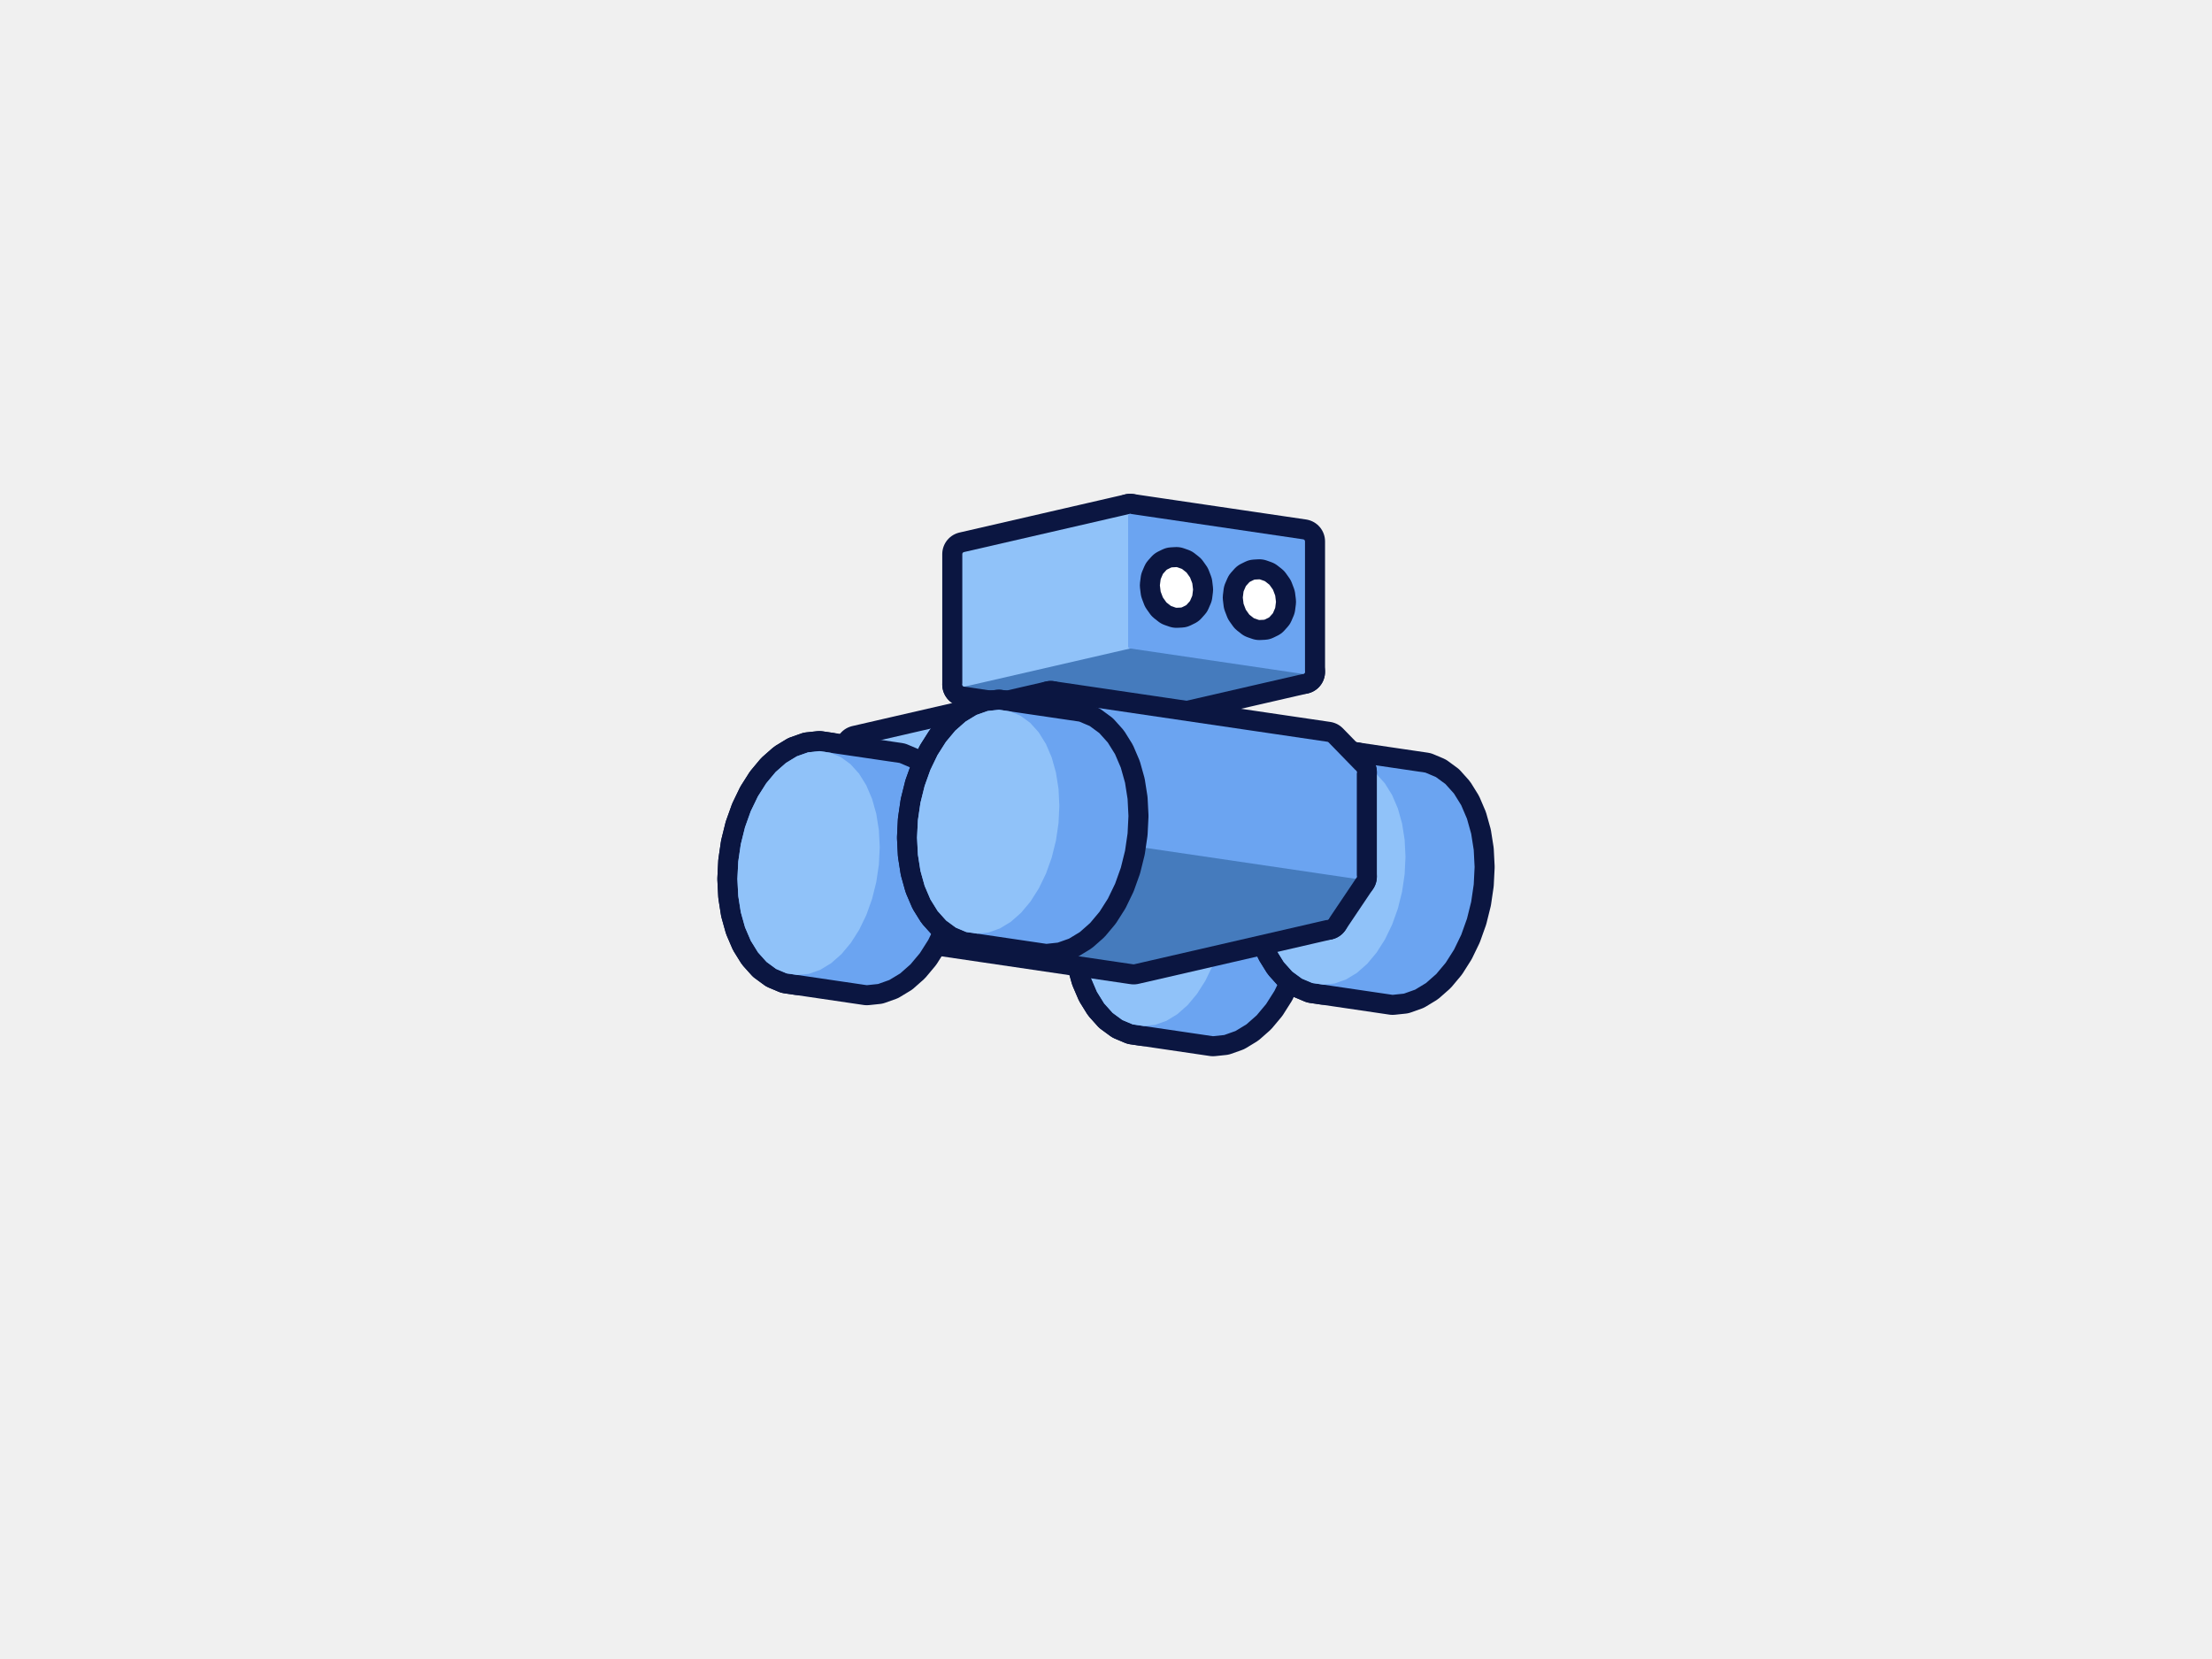
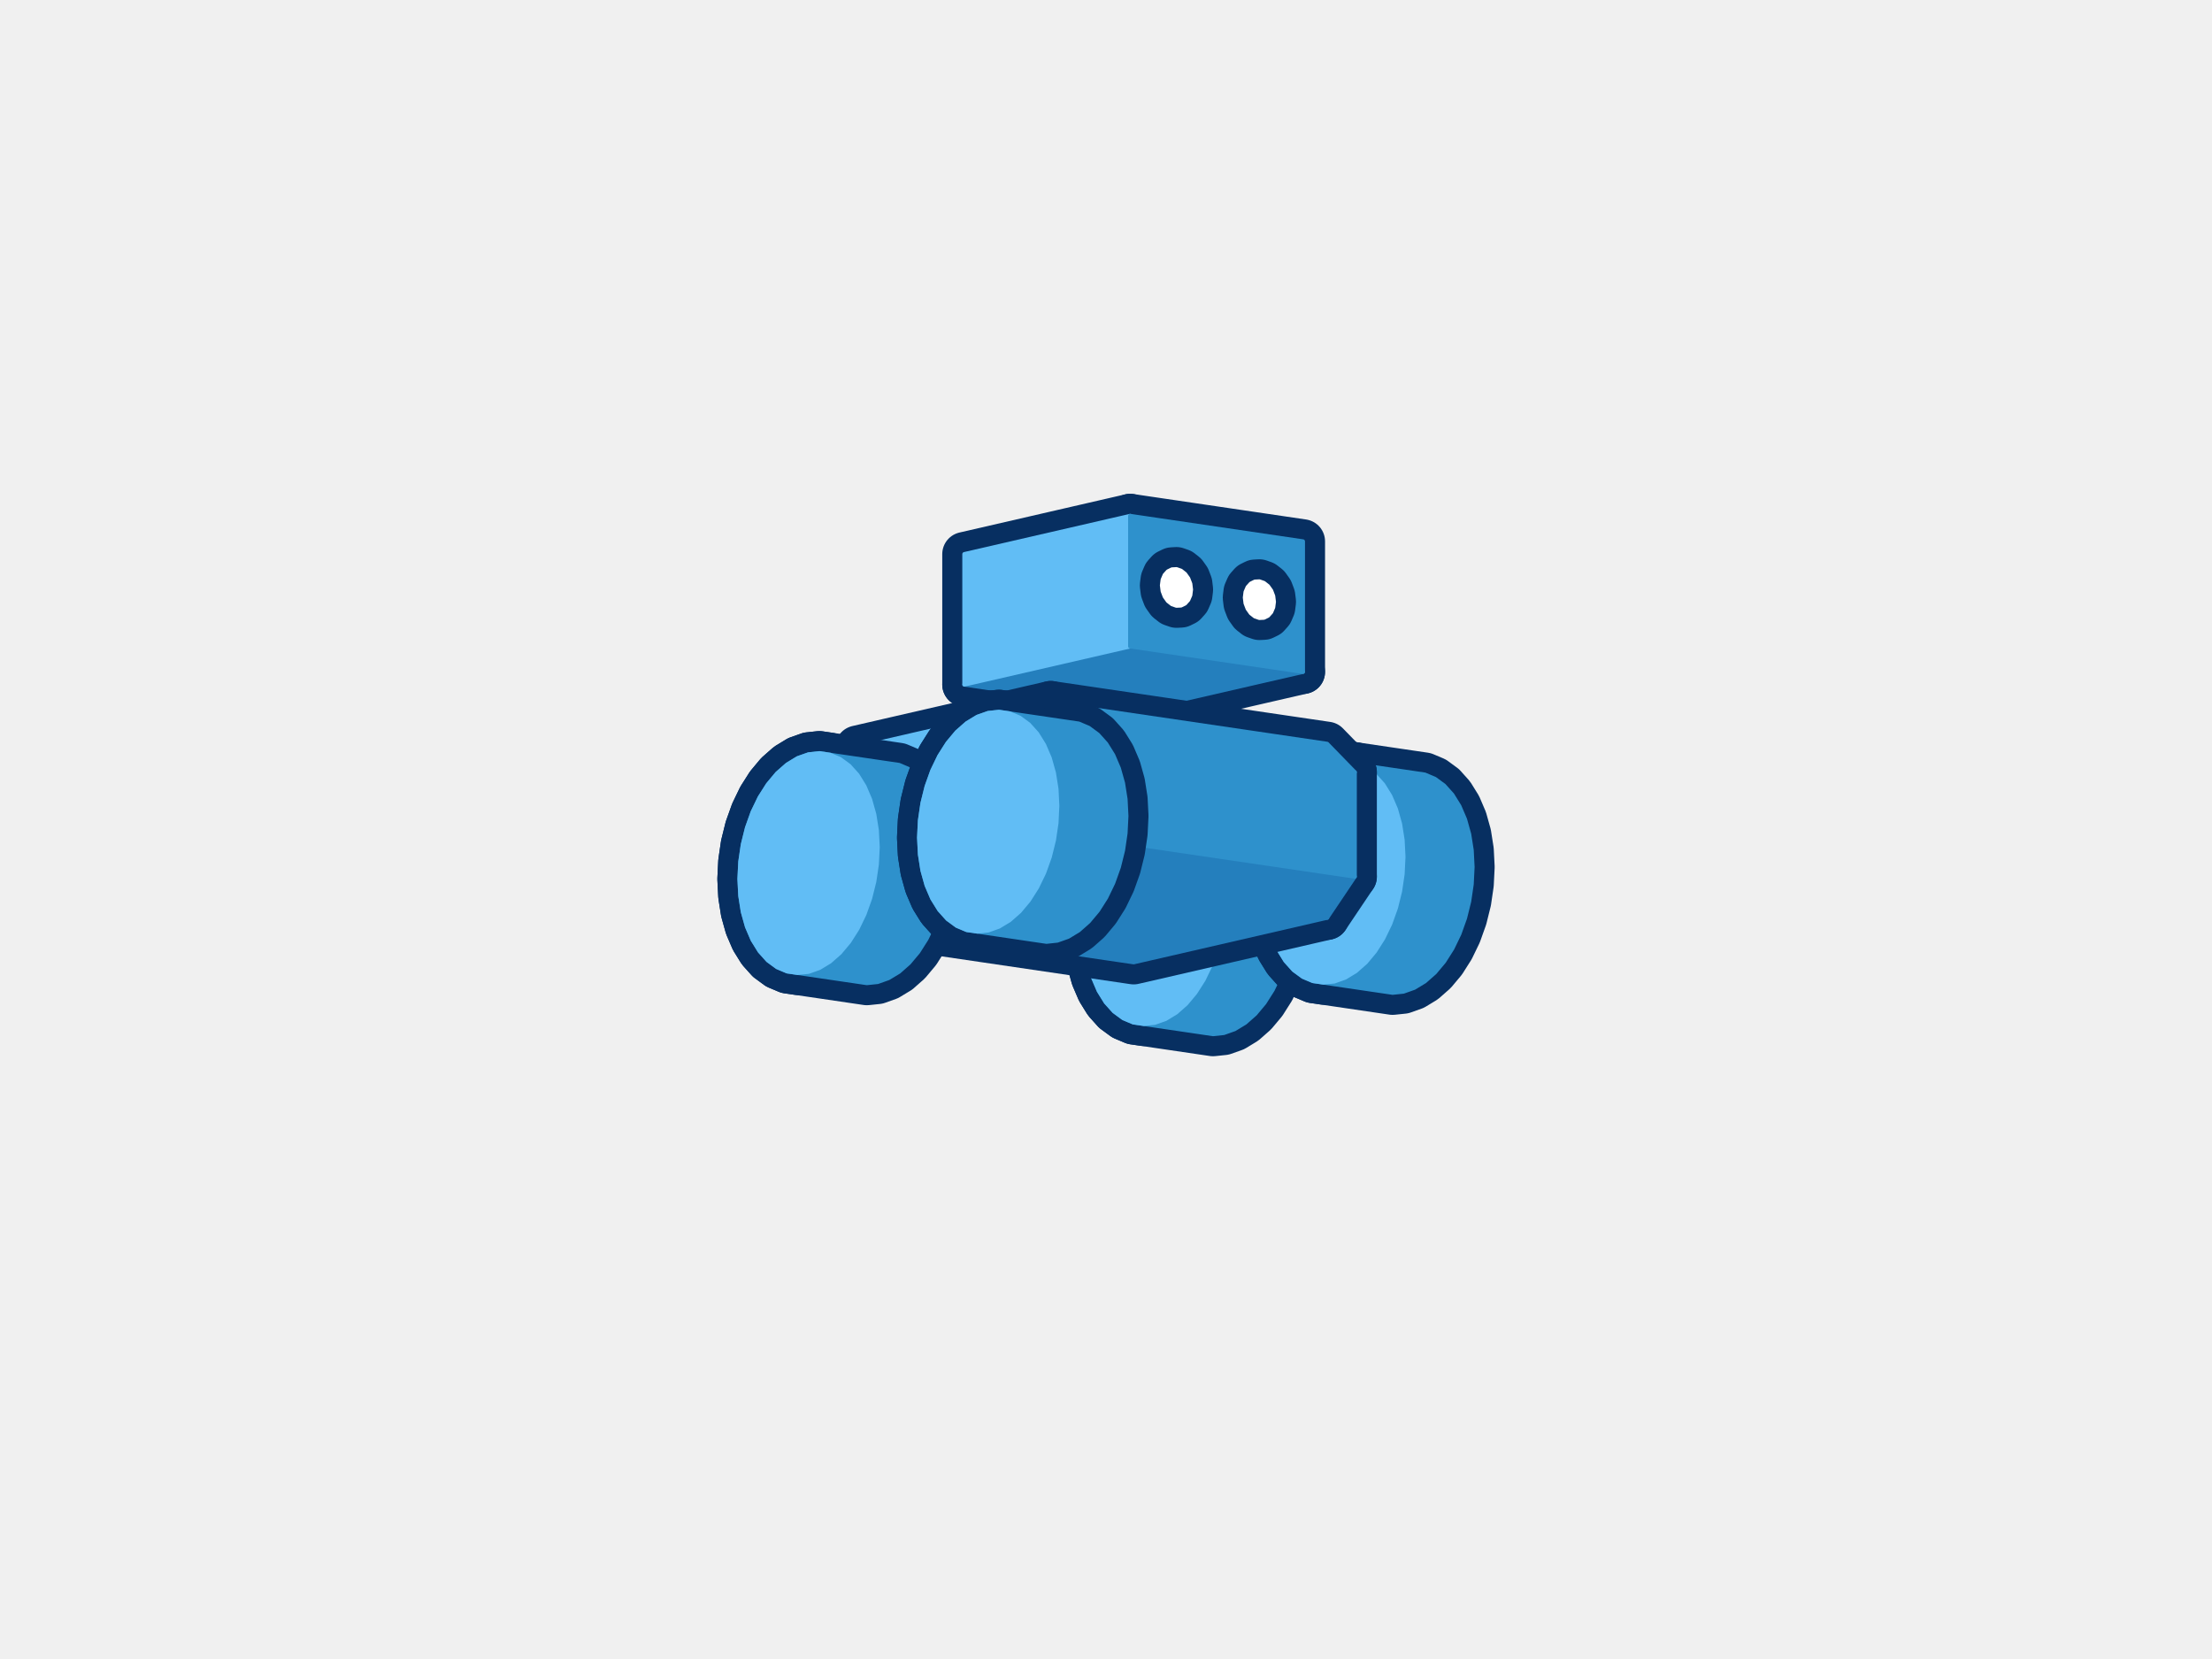
<svg xmlns="http://www.w3.org/2000/svg" viewBox="0 0 800 600">
  <defs>
    <filter id="roundCorners">
      <feGaussianBlur in="SourceGraphic" stdDeviation="2" result="blur" />
      <feColorMatrix in="blur" type="matrix" values="1 0 0 0 0  0 1 0 0 0  0 0 1 0 0  0 0 0 19 -9" result="goo" />
      <feComposite in="SourceGraphic" in2="goo" operator="atop" />
    </filter>
  </defs>
  <g id="wheel_bl">
-     <g stroke="#0b1641" stroke-width="16" stroke-linejoin="round" fill="none">
+     <g stroke="#072f61" stroke-width="16" stroke-linejoin="round" fill="none">
      <polygon points="392.63,336.34 392.94,330.12 393.85,323.91 395.35,317.87 397.40,312.13 399.95,306.86 402.93,302.16 406.27,298.17 409.89,294.98 413.71,292.66 417.62,291.27 421.53,290.86 446.51,294.54 450.33,295.10 453.95,296.63 457.29,299.08 460.27,302.40 462.82,306.51 464.87,311.30 466.37,316.65 467.28,322.44 467.59,328.52 467.28,334.74 466.37,340.95 464.87,346.99 462.82,352.73 460.27,358.00 457.29,362.70 453.95,366.69 450.33,369.88 446.51,372.20 442.60,373.59 438.70,374.00 413.71,370.32 409.89,369.76 406.27,368.23 402.93,365.78 399.95,362.46 397.40,358.35 395.35,353.56 393.85,348.21 392.94,342.42" />
      <polygon points="442.60,324.84 442.30,318.76 441.38,312.97 439.88,307.61 437.83,302.82 435.29,298.72 432.30,295.40 428.96,292.95 425.34,291.42 421.53,290.86 417.62,291.27 413.71,292.66 409.89,294.98 406.27,298.17 402.93,302.16 399.95,306.86 397.40,312.13 395.35,317.87 393.85,323.91 392.94,330.12 392.63,336.34 392.94,342.42 393.85,348.21 395.35,353.56 397.40,358.35 399.95,362.46 402.93,365.78 406.27,368.23 409.89,369.76 413.71,370.32 417.62,369.90 421.53,368.52 425.34,366.20 428.96,363.01 432.30,359.01 435.29,354.32 437.83,349.04 439.88,343.31 441.38,337.27 442.30,331.06" />
    </g>
    <g stroke-linejoin="round">
-       <polygon points="392.63,336.34 392.94,330.12 393.85,323.91 395.35,317.87 397.40,312.13 399.95,306.86 402.93,302.16 406.27,298.17 409.89,294.98 413.71,292.66 417.62,291.27 421.53,290.86 446.51,294.54 450.33,295.10 453.95,296.63 457.29,299.08 460.27,302.40 462.82,306.51 464.87,311.30 466.37,316.65 467.28,322.44 467.59,328.52 467.28,334.74 466.37,340.95 464.87,346.99 462.82,352.73 460.27,358.00 457.29,362.70 453.95,366.69 450.33,369.88 446.51,372.20 442.60,373.59 438.70,374.00 413.71,370.32 409.89,369.76 406.27,368.23 402.93,365.78 399.95,362.46 397.40,358.35 395.35,353.56 393.85,348.21 392.94,342.42" fill="#6ba4f1" stroke="#6ba4f1" stroke-width="1.5" />
-       <polygon points="442.60,324.84 442.30,318.76 441.38,312.97 439.88,307.61 437.83,302.82 435.29,298.72 432.30,295.40 428.96,292.95 425.34,291.42 421.53,290.86 417.62,291.27 413.71,292.66 409.89,294.98 406.27,298.17 402.93,302.16 399.95,306.86 397.40,312.13 395.35,317.87 393.85,323.91 392.94,330.12 392.63,336.34 392.94,342.42 393.85,348.21 395.35,353.56 397.40,358.35 399.95,362.46 402.93,365.78 406.27,368.23 409.89,369.76 413.71,370.32 417.62,369.90 421.53,368.52 425.34,366.20 428.96,363.01 432.30,359.01 435.29,354.32 437.83,349.04 439.88,343.31 441.38,337.27 442.30,331.06" fill="#90c2f9" stroke="#90c2f9" stroke-width="1.5" />
+       <polygon points="392.63,336.34 392.94,330.12 393.85,323.91 395.35,317.87 397.40,312.13 399.95,306.86 402.93,302.16 406.27,298.17 409.89,294.98 413.71,292.66 417.62,291.27 421.53,290.86 446.51,294.54 450.33,295.10 453.95,296.63 457.29,299.08 460.27,302.40 462.82,306.51 464.87,311.30 466.37,316.65 467.28,322.44 467.59,328.52 467.28,334.74 466.37,340.95 464.87,346.99 462.82,352.73 460.27,358.00 457.29,362.70 453.95,366.69 450.33,369.88 446.51,372.20 442.60,373.59 438.70,374.00 413.71,370.32 409.89,369.76 406.27,368.23 402.93,365.78 399.95,362.46 397.40,358.35 395.35,353.56 393.85,348.21 392.94,342.42" fill="#2e91cc" stroke="#2e91cc" stroke-width="1.5" />
+       <polygon points="442.60,324.84 442.30,318.76 441.38,312.97 439.88,307.61 437.83,302.82 435.29,298.72 432.30,295.40 428.96,292.95 425.34,291.42 421.53,290.86 417.62,291.27 413.71,292.66 409.89,294.98 406.27,298.17 402.93,302.16 399.95,306.86 397.40,312.13 395.35,317.87 393.85,323.91 392.94,330.12 392.63,336.34 392.94,342.42 393.85,348.21 395.35,353.56 397.40,358.35 399.95,362.46 402.93,365.78 406.27,368.23 409.89,369.76 413.71,370.32 417.62,369.90 421.53,368.52 425.34,366.20 428.96,363.01 432.30,359.01 435.29,354.32 437.83,349.04 439.88,343.31 441.38,337.27 442.30,331.06" fill="#61bdf5" stroke="#61bdf5" stroke-width="1.5" />
    </g>
  </g>
  <g id="wheel_fl">
-     <g stroke="#0b1641" stroke-width="16" stroke-linejoin="round" fill="none">
+     <g stroke="#072f61" stroke-width="16" stroke-linejoin="round" fill="none">
      <polygon points="457.60,321.38 457.90,315.16 458.82,308.95 460.32,302.91 462.37,297.18 464.92,291.90 467.90,287.20 471.24,283.21 474.86,280.02 478.68,277.70 482.58,276.31 486.49,275.90 511.48,279.58 515.29,280.14 518.92,281.67 522.26,284.12 525.24,287.44 527.79,291.55 529.84,296.34 531.34,301.69 532.25,307.48 532.56,313.56 532.25,319.78 531.34,325.99 529.84,332.03 527.79,337.77 525.24,343.04 522.26,347.74 518.92,351.73 515.29,354.93 511.48,357.24 507.57,358.63 503.66,359.04 478.68,355.36 474.86,354.80 471.24,353.27 467.90,350.82 464.92,347.50 462.37,343.39 460.32,338.60 458.82,333.25 457.90,327.46" />
      <polygon points="507.57,309.88 507.26,303.80 506.35,298.01 504.85,292.65 502.80,287.87 500.25,283.76 497.27,280.44 493.93,277.99 490.31,276.46 486.49,275.90 482.58,276.31 478.68,277.70 474.86,280.02 471.24,283.21 467.90,287.20 464.92,291.90 462.37,297.18 460.32,302.91 458.82,308.95 457.90,315.16 457.60,321.38 457.90,327.46 458.82,333.25 460.32,338.60 462.37,343.39 464.92,347.50 467.90,350.82 471.24,353.27 474.86,354.80 478.68,355.36 482.58,354.95 486.49,353.56 490.31,351.24 493.93,348.05 497.27,344.05 500.25,339.36 502.80,334.08 504.85,328.35 506.35,322.31 507.26,316.10" />
    </g>
    <g stroke-linejoin="round">
-       <polygon points="457.60,321.38 457.90,315.16 458.82,308.95 460.32,302.91 462.37,297.18 464.92,291.90 467.90,287.20 471.24,283.21 474.86,280.02 478.68,277.70 482.58,276.31 486.49,275.90 511.48,279.58 515.29,280.14 518.92,281.67 522.26,284.12 525.24,287.44 527.79,291.55 529.84,296.34 531.34,301.69 532.25,307.48 532.56,313.56 532.25,319.78 531.34,325.99 529.84,332.03 527.79,337.77 525.24,343.04 522.26,347.74 518.92,351.73 515.29,354.93 511.48,357.24 507.57,358.63 503.66,359.04 478.68,355.36 474.86,354.80 471.24,353.27 467.90,350.82 464.92,347.50 462.37,343.39 460.32,338.60 458.82,333.25 457.90,327.46" fill="#6ba4f1" stroke="#6ba4f1" stroke-width="1.5" />
-       <polygon points="507.57,309.88 507.26,303.80 506.35,298.01 504.85,292.65 502.80,287.87 500.25,283.76 497.27,280.44 493.93,277.99 490.31,276.46 486.49,275.90 482.58,276.31 478.68,277.70 474.86,280.02 471.24,283.21 467.90,287.20 464.92,291.90 462.37,297.18 460.32,302.91 458.82,308.95 457.90,315.16 457.60,321.38 457.90,327.46 458.82,333.25 460.32,338.60 462.37,343.39 464.92,347.50 467.90,350.82 471.24,353.27 474.86,354.80 478.68,355.36 482.58,354.95 486.49,353.56 490.31,351.24 493.93,348.05 497.27,344.05 500.25,339.36 502.80,334.08 504.85,328.35 506.35,322.31 507.26,316.10" fill="#90c2f9" stroke="#90c2f9" stroke-width="1.5" />
+       <polygon points="457.60,321.38 457.90,315.16 458.82,308.95 460.32,302.91 462.37,297.18 464.92,291.90 467.90,287.20 471.24,283.21 474.86,280.02 478.68,277.70 482.58,276.31 486.49,275.90 511.48,279.58 515.29,280.14 518.92,281.67 522.26,284.12 525.24,287.44 527.79,291.55 529.84,296.34 531.34,301.69 532.25,307.48 532.56,313.56 532.25,319.78 531.34,325.99 529.84,332.03 527.79,337.77 525.24,343.04 522.26,347.74 518.92,351.73 515.29,354.93 511.48,357.24 507.57,358.63 503.66,359.04 478.68,355.36 474.86,354.80 471.24,353.27 467.90,350.82 464.92,347.50 462.37,343.39 460.32,338.60 458.82,333.25 457.90,327.46" fill="#2e91cc" stroke="#2e91cc" stroke-width="1.5" />
+       <polygon points="507.57,309.88 507.26,303.80 506.35,298.01 504.85,292.65 502.80,287.87 500.25,283.76 497.27,280.44 493.93,277.99 490.31,276.46 486.49,275.90 482.58,276.31 478.68,277.70 474.86,280.02 471.24,283.21 467.90,287.20 464.92,291.90 462.37,297.18 460.32,302.91 458.82,308.95 457.90,315.16 457.60,321.38 457.90,327.46 458.82,333.25 460.32,338.60 462.37,343.39 464.92,347.50 467.90,350.82 471.24,353.27 474.86,354.80 478.68,355.36 482.58,354.95 486.49,353.56 490.31,351.24 493.93,348.05 497.27,344.05 500.25,339.36 502.80,334.08 504.85,328.35 506.35,322.31 507.26,316.10" fill="#61bdf5" stroke="#61bdf5" stroke-width="1.5" />
    </g>
  </g>
  <g id="head">
-     <g stroke="#0b1641" stroke-width="16" stroke-linejoin="round" fill="none">
+     <g stroke="#072f61" stroke-width="16" stroke-linejoin="round" fill="none">
      <polygon points="348.78,247.58 411.24,256.78 471.22,242.98 408.75,233.77" />
      <polygon points="348.78,247.58 408.75,233.77 408.75,186.59 348.78,200.40" />
      <polygon points="408.75,233.77 471.22,242.98 471.22,195.80 408.75,186.59" />
    </g>
    <g stroke-linejoin="round">
-       <polygon points="348.78,247.58 411.24,256.78 471.22,242.98 408.75,233.77" fill="#457bbd" stroke="#457bbd" stroke-width="1.5" />
-       <polygon points="348.78,247.58 408.75,233.77 408.75,186.59 348.78,200.40" fill="#90c2f9" stroke="#90c2f9" stroke-width="1.5" />
-       <polygon points="408.75,233.77 471.22,242.98 471.22,195.80 408.75,186.59" fill="#6ba4f1" stroke="#6ba4f1" stroke-width="1.5" />
+       <polygon points="348.78,247.58 411.24,256.78 471.22,242.98 408.75,233.77" fill="#247fbd" stroke="#247fbd" stroke-width="1.5" />
+       <polygon points="348.78,247.58 408.75,233.77 408.75,186.59 348.78,200.40" fill="#61bdf5" stroke="#61bdf5" stroke-width="1.5" />
+       <polygon points="408.75,233.77 471.22,242.98 471.22,195.80 408.75,186.59" fill="#2e91cc" stroke="#2e91cc" stroke-width="1.5" />
    </g>
  </g>
  <g id="eyes">
-     <g stroke="#0b1641" stroke-width="16" stroke-linejoin="round" fill="none">
+     <g stroke="#072f61" stroke-width="16" stroke-linejoin="round" fill="none">
      <polygon points="450.23,216.11 450.48,214.10 451.23,212.37 452.39,211.08 453.85,210.36 455.47,210.27 457.09,210.84 458.56,211.99 459.72,213.62 460.46,215.57 460.72,217.65 460.46,219.66 459.72,221.39 458.56,222.68 457.09,223.40 455.47,223.48 453.85,222.92 452.39,221.77 451.23,220.14 450.48,218.18" />
      <polygon points="420.24,211.69 420.50,209.68 421.24,207.95 422.40,206.66 423.87,205.94 425.49,205.85 427.11,206.42 428.57,207.57 429.73,209.20 430.48,211.15 430.73,213.23 430.48,215.24 429.73,216.97 428.57,218.26 427.11,218.98 425.49,219.06 423.87,218.50 422.40,217.35 421.24,215.72 420.50,213.77" />
    </g>
    <g stroke-linejoin="round">
      <polygon points="450.23,216.11 450.48,214.10 451.23,212.37 452.39,211.08 453.85,210.36 455.47,210.27 457.09,210.84 458.56,211.99 459.72,213.62 460.46,215.57 460.72,217.65 460.46,219.66 459.72,221.39 458.56,222.68 457.09,223.40 455.47,223.48 453.85,222.92 452.39,221.77 451.23,220.14 450.48,218.18" fill="white" stroke="white" stroke-width="1.5" />
      <polygon points="420.24,211.69 420.50,209.68 421.24,207.95 422.40,206.66 423.87,205.94 425.49,205.85 427.11,206.42 428.57,207.57 429.73,209.20 430.48,211.15 430.73,213.23 430.48,215.24 429.73,216.97 428.57,218.26 427.11,218.98 425.49,219.06 423.87,218.50 422.40,217.35 421.24,215.72 420.50,213.77" fill="white" stroke="white" stroke-width="1.5" />
    </g>
  </g>
  <g id="body">
-     <g stroke="#0b1641" stroke-width="16" stroke-linejoin="round" fill="none">
+     <g stroke="#072f61" stroke-width="16" stroke-linejoin="round" fill="none">
      <polygon points="310.04,333.29 410.00,348.02 479.96,331.91 380.01,317.18" />
      <polygon points="390.00,264.56 489.96,279.29 479.96,269.01 380.01,254.28" />
      <polygon points="380.01,317.18 479.96,331.91 489.96,317.03 390.00,302.30" />
      <polygon points="390.00,302.30 489.96,317.03 489.96,279.29 390.00,264.56" />
      <polygon points="310.04,333.29 380.01,317.18 390.00,302.30 390.00,264.56 380.01,254.28 310.04,270.39" />
    </g>
    <g stroke-linejoin="round">
-       <polygon points="310.04,333.29 410.00,348.02 479.96,331.91 380.01,317.18" fill="#457bbd" stroke="#457bbd" stroke-width="1.5" />
-       <polygon points="390.00,264.56 489.96,279.29 479.96,269.01 380.01,254.28" fill="#6ba4f1" stroke="#6ba4f1" stroke-width="1.5" />
-       <polygon points="380.01,317.18 479.96,331.91 489.96,317.03 390.00,302.30" fill="#457bbd" stroke="#457bbd" stroke-width="1.5" />
-       <polygon points="390.00,302.30 489.96,317.03 489.96,279.29 390.00,264.56" fill="#6ba4f1" stroke="#6ba4f1" stroke-width="1.5" />
-       <polygon points="310.04,333.29 380.01,317.18 390.00,302.30 390.00,264.56 380.01,254.28 310.04,270.39" fill="#90c2f9" stroke="#90c2f9" stroke-width="1.5" />
+       <polygon points="310.04,333.29 410.00,348.02 479.96,331.91 380.01,317.18" fill="#247fbd" stroke="#247fbd" stroke-width="1.5" />
+       <polygon points="390.00,264.56 489.96,279.29 479.96,269.01 380.01,254.28" fill="#2e91cc" stroke="#2e91cc" stroke-width="1.5" />
+       <polygon points="380.01,317.18 479.96,331.91 489.96,317.03 390.00,302.30" fill="#247fbd" stroke="#247fbd" stroke-width="1.5" />
+       <polygon points="390.00,302.30 489.96,317.03 489.96,279.29 390.00,264.56" fill="#2e91cc" stroke="#2e91cc" stroke-width="1.5" />
+       <polygon points="310.04,333.29 380.01,317.18 390.00,302.30 390.00,264.56 380.01,254.28 310.04,270.39" fill="#61bdf5" stroke="#61bdf5" stroke-width="1.5" />
    </g>
  </g>
  <g id="wheel_br">
-     <g stroke="#0b1641" stroke-width="16" stroke-linejoin="round" fill="none">
+     <g stroke="#072f61" stroke-width="16" stroke-linejoin="round" fill="none">
      <polygon points="267.44,317.89 267.75,311.67 268.66,305.46 270.16,299.42 272.21,293.69 274.76,288.41 277.74,283.72 281.08,279.72 284.71,276.53 288.52,274.21 292.43,272.83 296.34,272.41 321.32,276.09 325.14,276.65 328.76,278.18 332.10,280.63 335.08,283.95 337.63,288.06 339.68,292.85 341.18,298.20 342.10,303.99 342.40,310.07 342.10,316.29 341.18,322.50 339.68,328.55 337.63,334.28 335.08,339.55 332.10,344.25 328.76,348.24 325.14,351.44 321.32,353.75 317.42,355.14 313.51,355.55 288.52,351.87 284.71,351.31 281.08,349.78 277.74,347.33 274.76,344.01 272.21,339.90 270.16,335.12 268.66,329.76 267.75,323.97" />
      <polygon points="317.42,306.39 317.11,300.31 316.19,294.52 314.69,289.17 312.64,284.38 310.10,280.27 307.11,276.95 303.77,274.50 300.15,272.97 296.34,272.41 292.43,272.83 288.52,274.21 284.71,276.53 281.08,279.72 277.74,283.72 274.76,288.41 272.21,293.69 270.16,299.42 268.66,305.46 267.75,311.67 267.44,317.89 267.75,323.97 268.66,329.76 270.16,335.12 272.21,339.90 274.76,344.01 277.74,347.33 281.08,349.78 284.71,351.31 288.52,351.87 292.43,351.46 296.34,350.07 300.15,347.75 303.77,344.56 307.11,340.57 310.10,335.87 312.64,330.60 314.69,324.86 316.19,318.82 317.11,312.61" />
    </g>
    <g stroke-linejoin="round">
-       <polygon points="267.44,317.89 267.75,311.67 268.66,305.46 270.16,299.42 272.21,293.69 274.76,288.41 277.74,283.72 281.08,279.72 284.71,276.53 288.52,274.21 292.43,272.83 296.34,272.41 321.32,276.09 325.14,276.65 328.76,278.18 332.10,280.63 335.08,283.95 337.63,288.06 339.68,292.85 341.18,298.20 342.10,303.99 342.40,310.07 342.10,316.29 341.18,322.50 339.68,328.55 337.63,334.28 335.08,339.55 332.10,344.25 328.76,348.24 325.14,351.44 321.32,353.75 317.42,355.14 313.51,355.55 288.52,351.87 284.71,351.31 281.08,349.78 277.74,347.33 274.76,344.01 272.21,339.90 270.16,335.12 268.66,329.76 267.75,323.97" fill="#6ba4f1" stroke="#6ba4f1" stroke-width="1.5" />
-       <polygon points="317.42,306.39 317.11,300.31 316.19,294.52 314.69,289.17 312.64,284.38 310.10,280.27 307.11,276.95 303.77,274.50 300.15,272.97 296.34,272.41 292.43,272.83 288.52,274.21 284.71,276.53 281.08,279.72 277.74,283.72 274.76,288.41 272.21,293.69 270.16,299.42 268.66,305.46 267.75,311.67 267.44,317.89 267.75,323.97 268.66,329.76 270.16,335.12 272.21,339.90 274.76,344.01 277.74,347.33 281.08,349.78 284.71,351.31 288.52,351.87 292.43,351.46 296.34,350.07 300.15,347.75 303.77,344.56 307.11,340.57 310.10,335.87 312.64,330.60 314.69,324.86 316.19,318.82 317.11,312.61" fill="#90c2f9" stroke="#90c2f9" stroke-width="1.5" />
+       <polygon points="267.44,317.89 267.75,311.67 268.66,305.46 270.16,299.42 272.21,293.69 274.76,288.41 277.74,283.72 281.08,279.72 284.71,276.53 288.52,274.21 292.43,272.83 296.34,272.41 321.32,276.09 325.14,276.65 328.76,278.18 332.10,280.63 335.08,283.95 337.63,288.06 339.68,292.85 341.18,298.20 342.10,303.99 342.40,310.07 342.10,316.29 341.18,322.50 339.68,328.55 337.63,334.28 335.08,339.55 332.10,344.25 328.76,348.24 325.14,351.44 321.32,353.75 317.42,355.14 313.51,355.55 288.52,351.87 284.71,351.31 281.08,349.78 277.74,347.33 274.76,344.01 272.21,339.90 270.16,335.12 268.66,329.76 267.75,323.97" fill="#2e91cc" stroke="#2e91cc" stroke-width="1.5" />
+       <polygon points="317.42,306.39 317.11,300.31 316.19,294.52 314.69,289.17 312.64,284.38 310.10,280.27 307.11,276.95 303.77,274.50 300.15,272.97 296.34,272.41 292.43,272.83 288.52,274.21 284.71,276.53 281.08,279.72 277.74,283.72 274.76,288.41 272.21,293.69 270.16,299.42 268.66,305.46 267.75,311.67 267.44,317.89 267.75,323.97 268.66,329.76 270.16,335.12 272.21,339.90 274.76,344.01 277.74,347.33 281.08,349.78 284.71,351.31 288.52,351.87 292.43,351.46 296.34,350.07 300.15,347.75 303.77,344.56 307.11,340.57 310.10,335.87 312.64,330.60 314.69,324.86 316.19,318.82 317.11,312.61" fill="#61bdf5" stroke="#61bdf5" stroke-width="1.5" />
    </g>
  </g>
  <g id="wheel_fr">
-     <g stroke="#0b1641" stroke-width="16" stroke-linejoin="round" fill="none">
+     <g stroke="#072f61" stroke-width="16" stroke-linejoin="round" fill="none">
      <polygon points="332.41,302.94 332.72,296.71 333.63,290.50 335.13,284.46 337.18,278.73 339.73,273.45 342.71,268.76 346.05,264.76 349.67,261.57 353.49,259.25 357.40,257.87 361.30,257.45 386.29,261.13 390.11,261.69 393.73,263.22 397.07,265.68 400.05,269.00 402.60,273.10 404.65,277.89 406.15,283.24 407.06,289.03 407.37,295.11 407.06,301.33 406.15,307.54 404.65,313.59 402.60,319.32 400.05,324.60 397.07,329.29 393.73,333.28 390.11,336.48 386.29,338.80 382.38,340.18 378.47,340.60 353.49,336.91 349.67,336.35 346.05,334.82 342.71,332.37 339.73,329.05 337.18,324.95 335.13,320.16 333.63,314.80 332.72,309.01" />
      <polygon points="382.38,291.43 382.08,285.35 381.16,279.56 379.66,274.21 377.61,269.42 375.06,265.31 372.08,261.99 368.74,259.54 365.12,258.01 361.30,257.45 357.40,257.87 353.49,259.25 349.67,261.57 346.05,264.76 342.71,268.76 339.73,273.45 337.18,278.73 335.13,284.46 333.63,290.50 332.72,296.71 332.41,302.94 332.72,309.01 333.63,314.80 335.13,320.16 337.18,324.95 339.73,329.05 342.71,332.37 346.05,334.82 349.67,336.35 353.49,336.91 357.40,336.50 361.30,335.11 365.12,332.79 368.74,329.60 372.08,325.61 375.06,320.91 377.61,315.64 379.66,309.90 381.16,303.86 382.08,297.65" />
    </g>
    <g stroke-linejoin="round">
-       <polygon points="332.41,302.94 332.72,296.71 333.63,290.50 335.13,284.46 337.18,278.73 339.73,273.45 342.71,268.76 346.05,264.76 349.67,261.57 353.49,259.25 357.40,257.87 361.30,257.45 386.29,261.13 390.11,261.69 393.73,263.22 397.07,265.68 400.05,269.00 402.60,273.10 404.65,277.89 406.15,283.24 407.06,289.03 407.37,295.11 407.06,301.33 406.15,307.54 404.65,313.59 402.60,319.32 400.05,324.60 397.07,329.29 393.73,333.28 390.11,336.48 386.29,338.80 382.38,340.18 378.47,340.60 353.49,336.91 349.67,336.35 346.05,334.82 342.71,332.37 339.73,329.05 337.18,324.95 335.13,320.16 333.63,314.80 332.72,309.01" fill="#6ba4f1" stroke="#6ba4f1" stroke-width="1.5" />
-       <polygon points="382.38,291.43 382.08,285.35 381.16,279.56 379.66,274.21 377.61,269.42 375.06,265.31 372.08,261.99 368.74,259.54 365.12,258.01 361.30,257.45 357.40,257.87 353.49,259.25 349.67,261.57 346.05,264.76 342.71,268.76 339.73,273.45 337.18,278.73 335.13,284.46 333.63,290.50 332.72,296.71 332.41,302.94 332.72,309.01 333.63,314.80 335.13,320.16 337.18,324.95 339.73,329.05 342.71,332.37 346.05,334.82 349.67,336.35 353.49,336.91 357.40,336.50 361.30,335.11 365.12,332.79 368.74,329.60 372.08,325.61 375.06,320.91 377.61,315.64 379.66,309.90 381.16,303.86 382.08,297.65" fill="#90c2f9" stroke="#90c2f9" stroke-width="1.5" />
+       <polygon points="332.41,302.94 332.72,296.71 333.63,290.50 335.13,284.46 337.18,278.73 339.73,273.45 342.71,268.76 346.05,264.76 349.67,261.57 353.49,259.25 357.40,257.87 361.30,257.45 386.29,261.13 390.11,261.69 393.73,263.22 397.07,265.68 400.05,269.00 402.60,273.10 404.65,277.89 406.15,283.24 407.06,289.03 407.37,295.11 407.06,301.33 406.15,307.54 404.65,313.59 402.60,319.32 400.05,324.60 397.07,329.29 393.73,333.28 390.11,336.48 386.29,338.80 382.38,340.18 378.47,340.60 353.49,336.91 349.67,336.35 346.05,334.82 342.71,332.37 339.73,329.05 337.18,324.95 335.13,320.16 333.63,314.80 332.72,309.01" fill="#2e91cc" stroke="#2e91cc" stroke-width="1.5" />
+       <polygon points="382.38,291.43 382.08,285.35 381.16,279.56 379.66,274.21 377.61,269.42 375.06,265.31 372.08,261.99 368.74,259.54 365.12,258.01 361.30,257.45 357.40,257.87 353.49,259.25 349.67,261.57 346.05,264.76 342.71,268.76 339.73,273.45 337.18,278.73 335.13,284.46 333.63,290.50 332.72,296.71 332.41,302.94 332.72,309.01 333.63,314.80 335.13,320.16 337.18,324.95 339.73,329.05 342.71,332.37 346.05,334.82 349.67,336.35 353.49,336.91 357.40,336.50 361.30,335.11 365.12,332.79 368.74,329.60 372.08,325.61 375.06,320.91 377.61,315.64 379.66,309.90 381.16,303.86 382.08,297.65" fill="#61bdf5" stroke="#61bdf5" stroke-width="1.5" />
    </g>
  </g>
</svg>
